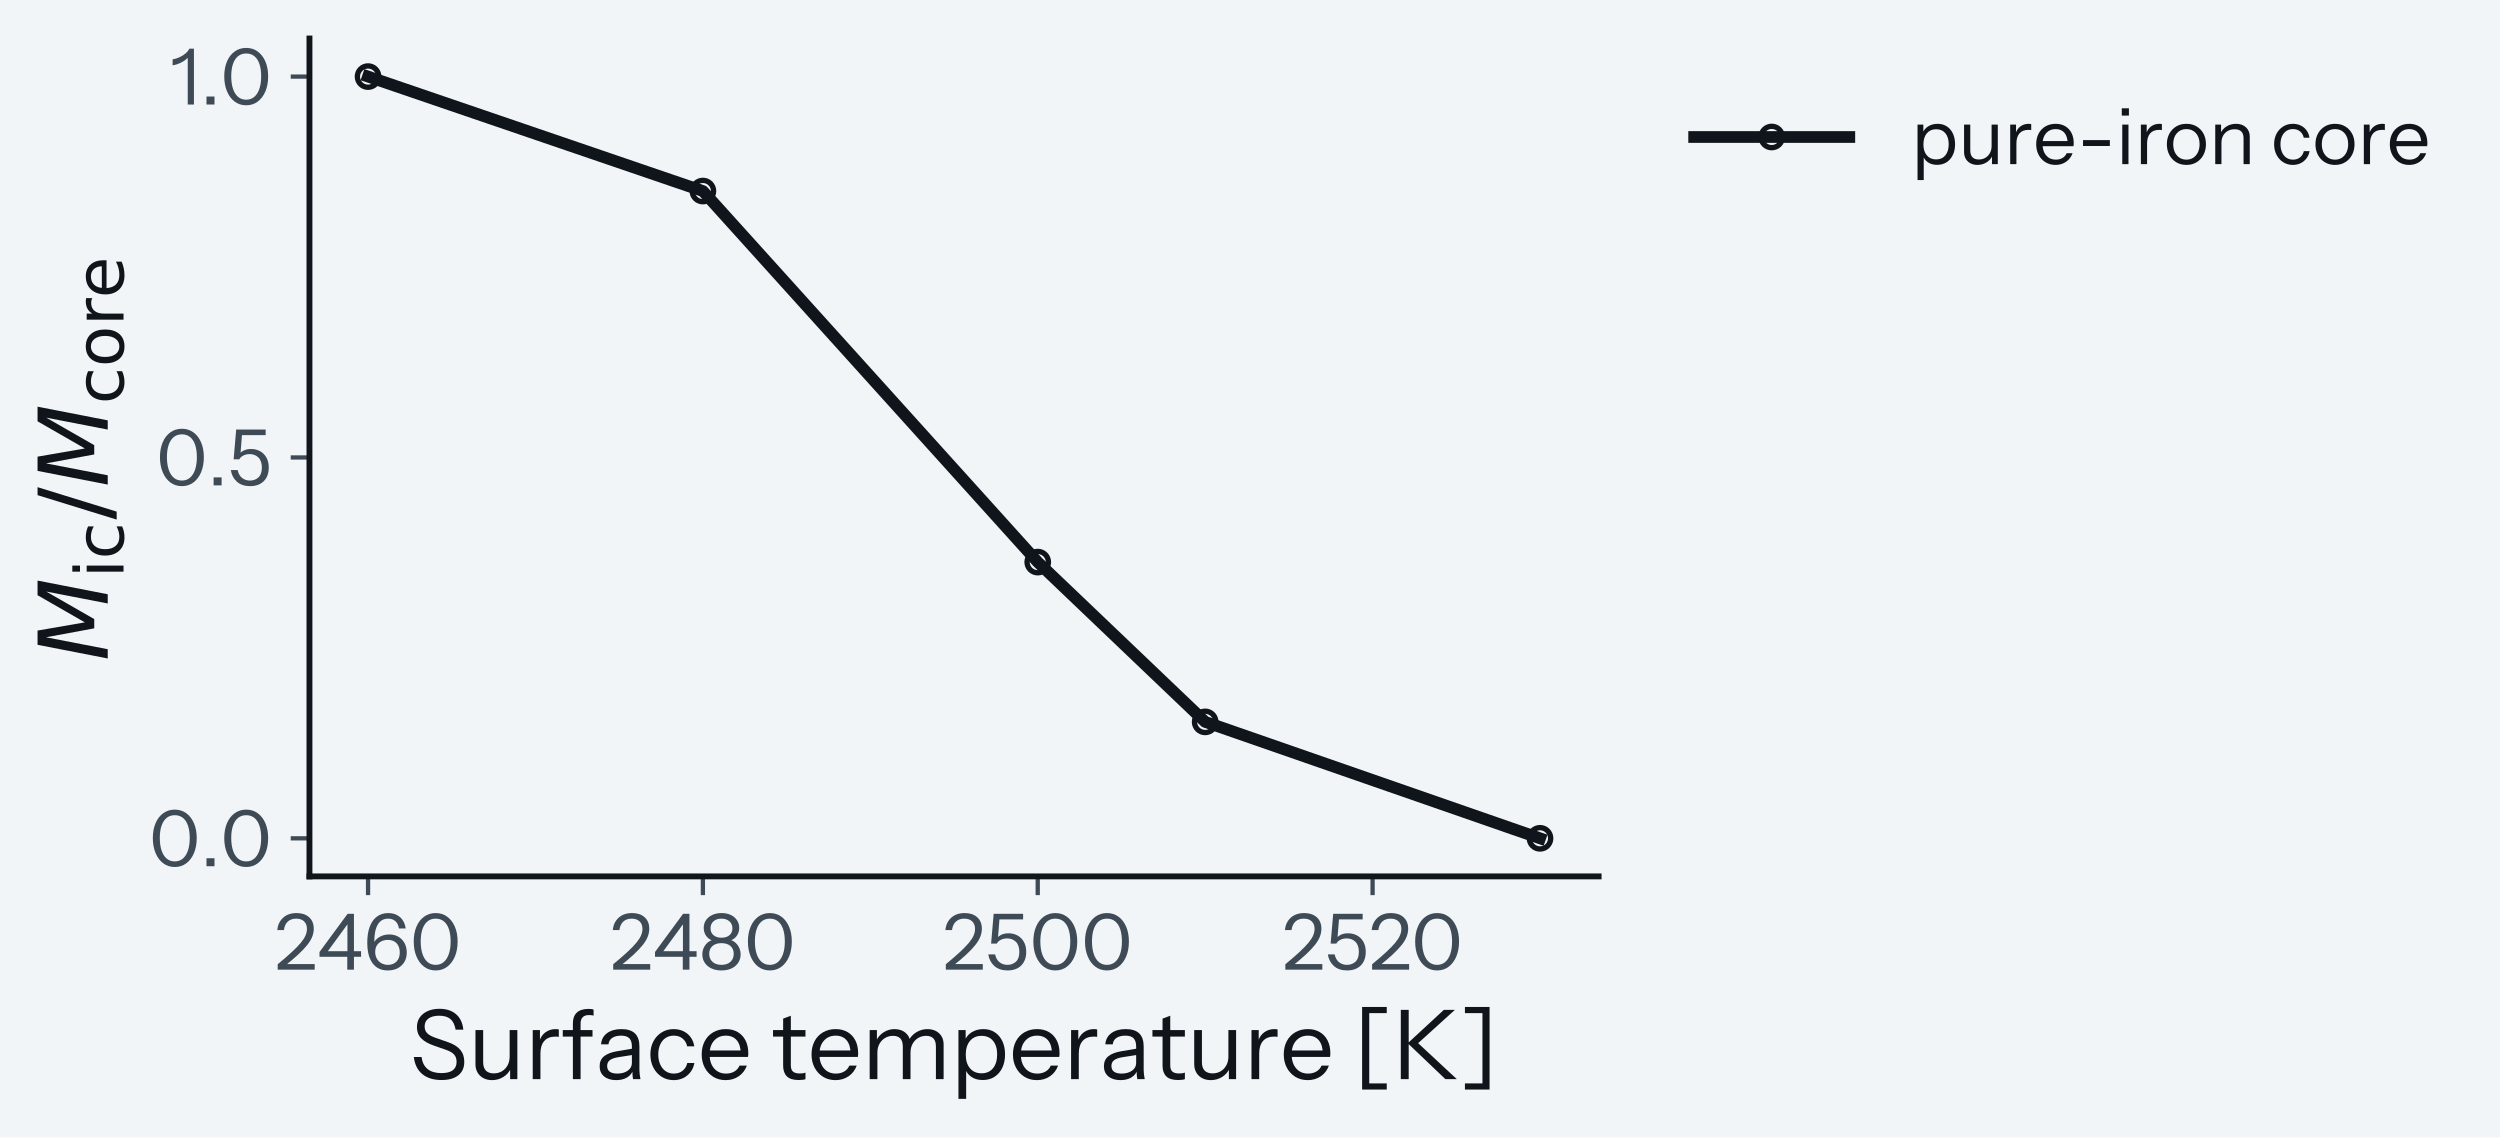
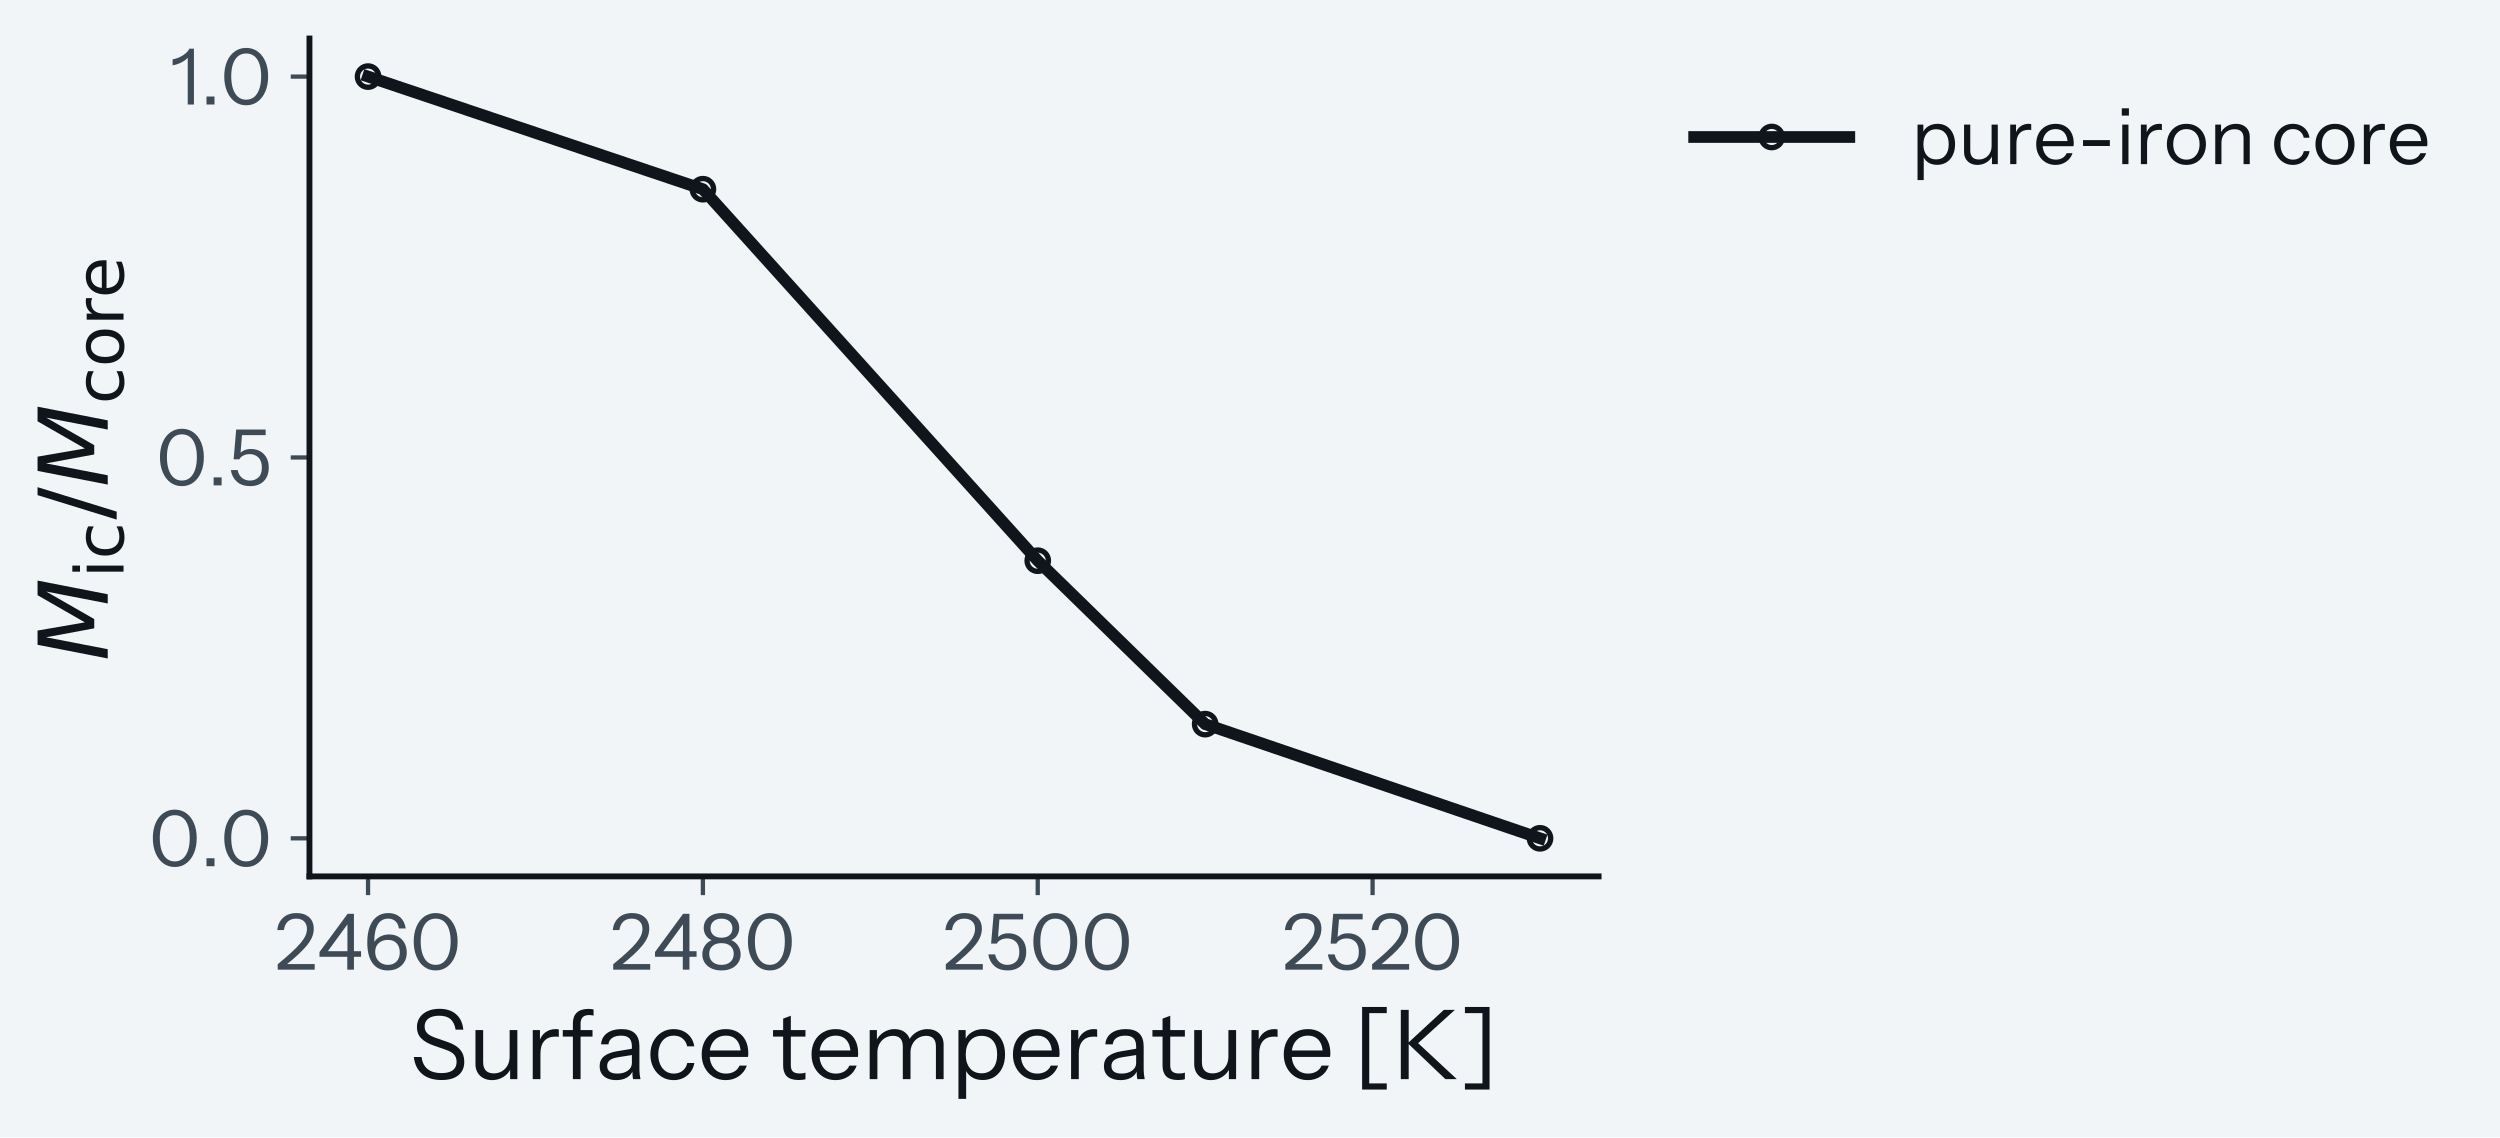
<svg xmlns="http://www.w3.org/2000/svg" xmlns:xlink="http://www.w3.org/1999/xlink" width="467.432pt" height="212.664pt" viewBox="0 0 467.432 212.664" version="1.1">
  <defs>
    <style type="text/css">*{stroke-linejoin: round; stroke-linecap: butt}</style>
  </defs>
  <g id="figure_1">
    <g id="patch_1">
      <path d="M 0 212.664  L 467.432 212.664  L 467.432 0  L 0 0  z " style="fill: #f2f5f7" />
    </g>
    <g id="axes_1">
      <g id="patch_2">
        <path d="M 57.86 163.862  L 298.895 163.862  L 298.895 7.2  L 57.86 7.2  z " style="fill: #f2f5f7" />
      </g>
      <g id="matplotlib.axis_1">
        <g id="xtick_1">
          <g id="line2d_1">
            <defs>
              <path id="m2a301ba8c9" d="M 0 0  L 0 3.5  " style="stroke: #3e4a55; stroke-width: 0.8" />
            </defs>
            <g>
              <use xlink:href="#m2a301ba8c9" x="68.816" y="163.862" style="fill: #3e4a55; stroke: #3e4a55; stroke-width: 0.8" />
            </g>
          </g>
          <g id="text_1">
            <g style="fill: #3e4a55" transform="translate(51.34336 181.3018) scale(0.145 -0.145)">
              <defs>
                <path id="InstrumentSans-Regular-32" d="M 256 0  L 256 448  Q 947 1018 1411 1446  Q 1875 1875 2153 2208  Q 2432 2541 2550 2819  Q 2669 3098 2669 3366  Q 2669 3763 2432 3987  Q 2195 4211 1779 4211  Q 1350 4211 1088 3968  Q 826 3725 768 3270  L 218 3270  Q 282 3898 701 4285  Q 1120 4672 1818 4672  Q 2464 4672 2848 4326  Q 3232 3981 3232 3379  Q 3232 3053 3107 2726  Q 2982 2400 2697 2041  Q 2413 1683 1949 1251  Q 1485 819 800 275  L 678 461  L 3309 461  L 3309 0  L 256 0  z " transform="scale(0.015625)" />
                <path id="InstrumentSans-Regular-34" d="M 2509 0  L 2509 1216  L 2522 1344  L 2522 3974  L 2694 3974  L 749 1312  L 576 1523  L 3648 1523  L 3648 1062  L 218 1062  L 218 1459  L 2534 4608  L 3059 4608  L 3059 0  L 2509 0  z " transform="scale(0.015625)" />
                <path id="InstrumentSans-Regular-36" d="M 2010 -64  Q 1197 -64 758 528  Q 320 1120 320 2240  Q 320 3014 528 3558  Q 736 4102 1126 4387  Q 1517 4672 2054 4672  Q 2643 4672 3027 4333  Q 3411 3994 3494 3398  L 2931 3398  Q 2874 3795 2640 4003  Q 2406 4211 2048 4211  Q 1478 4211 1187 3724  Q 896 3238 896 2266  L 896 1850  L 749 1907  Q 806 2208 1004 2432  Q 1203 2656 1497 2781  Q 1792 2906 2131 2906  Q 2566 2906 2889 2717  Q 3213 2528 3395 2192  Q 3578 1856 3578 1408  Q 3578 966 3379 633  Q 3181 301 2829 118  Q 2477 -64 2010 -64  z M 2029 397  Q 2464 397 2733 672  Q 3002 947 3002 1414  Q 3002 1901 2742 2179  Q 2483 2458 2016 2458  Q 1568 2458 1270 2195  Q 973 1933 973 1472  Q 973 1152 1110 909  Q 1248 666 1488 531  Q 1728 397 2029 397  z " transform="scale(0.015625)" />
                <path id="InstrumentSans-Regular-30" d="M 2131 -64  Q 1587 -64 1180 240  Q 774 544 547 1085  Q 320 1626 320 2323  Q 320 3021 544 3549  Q 768 4077 1177 4374  Q 1587 4672 2131 4672  Q 2675 4672 3081 4374  Q 3488 4077 3715 3549  Q 3942 3021 3942 2323  Q 3942 1619 3715 1081  Q 3488 544 3081 240  Q 2675 -64 2131 -64  z M 2131 397  Q 2522 397 2797 630  Q 3072 864 3219 1296  Q 3366 1728 3366 2330  Q 3366 2925 3222 3347  Q 3078 3770 2803 3990  Q 2528 4211 2131 4211  Q 1734 4211 1459 3987  Q 1184 3763 1040 3344  Q 896 2925 896 2330  Q 896 1728 1043 1293  Q 1190 858 1465 627  Q 1741 397 2131 397  z " transform="scale(0.015625)" />
              </defs>
              <use xlink:href="#InstrumentSans-Regular-32" />
              <use xlink:href="#InstrumentSans-Regular-34" transform="translate(54.49999 0)" />
              <use xlink:href="#InstrumentSans-Regular-36" transform="translate(114.5 0)" />
              <use xlink:href="#InstrumentSans-Regular-30" transform="translate(174.4 0)" />
            </g>
          </g>
        </g>
        <g id="xtick_2">
          <g id="line2d_2">
            <g>
              <use xlink:href="#m2a301ba8c9" x="131.423" y="163.862" style="fill: #3e4a55; stroke: #3e4a55; stroke-width: 0.8" />
            </g>
          </g>
          <g id="text_2">
            <g style="fill: #3e4a55" transform="translate(114.0735 181.3018) scale(0.145 -0.145)">
              <defs>
                <path id="InstrumentSans-Regular-38" d="M 1862 -64  Q 1376 -64 1021 109  Q 666 282 474 582  Q 282 883 282 1254  Q 282 1600 435 1881  Q 589 2163 848 2329  Q 1107 2496 1421 2496  L 1434 2362  Q 1139 2362 902 2506  Q 666 2650 531 2899  Q 397 3149 397 3450  Q 397 3808 582 4083  Q 768 4358 1101 4515  Q 1434 4672 1869 4672  Q 2304 4672 2630 4515  Q 2957 4358 3142 4083  Q 3328 3808 3328 3456  Q 3328 3149 3193 2902  Q 3059 2656 2822 2509  Q 2586 2362 2285 2362  L 2304 2496  Q 2624 2496 2880 2329  Q 3136 2163 3289 1881  Q 3443 1600 3443 1254  Q 3443 883 3251 582  Q 3059 282 2704 109  Q 2349 -64 1862 -64  z M 1862 397  Q 2330 397 2602 646  Q 2874 896 2874 1306  Q 2874 1715 2605 1952  Q 2336 2189 1862 2189  Q 1389 2189 1120 1952  Q 851 1715 851 1306  Q 851 896 1123 646  Q 1395 397 1862 397  z M 1862 2637  Q 2285 2637 2525 2848  Q 2765 3059 2765 3411  Q 2765 3776 2515 3993  Q 2266 4211 1862 4211  Q 1453 4211 1206 3993  Q 960 3776 960 3411  Q 960 3059 1203 2848  Q 1446 2637 1862 2637  z " transform="scale(0.015625)" />
              </defs>
              <use xlink:href="#InstrumentSans-Regular-32" />
              <use xlink:href="#InstrumentSans-Regular-34" transform="translate(54.49999 0)" />
              <use xlink:href="#InstrumentSans-Regular-38" transform="translate(114.5 0)" />
              <use xlink:href="#InstrumentSans-Regular-30" transform="translate(172.7 0)" />
            </g>
          </g>
        </g>
        <g id="xtick_3">
          <g id="line2d_3">
            <g>
              <use xlink:href="#m2a301ba8c9" x="194.029" y="163.862" style="fill: #3e4a55; stroke: #3e4a55; stroke-width: 0.8" />
            </g>
          </g>
          <g id="text_3">
            <g style="fill: #3e4a55" transform="translate(176.2599 181.3018) scale(0.145 -0.145)">
              <defs>
                <path id="InstrumentSans-Regular-35" d="M 1869 -64  Q 1184 -64 774 304  Q 365 672 275 1261  L 838 1261  Q 922 845 1194 621  Q 1466 397 1856 397  Q 2266 397 2550 653  Q 2835 909 2835 1466  Q 2835 2022 2550 2300  Q 2266 2579 1830 2579  Q 1517 2579 1286 2451  Q 1056 2323 979 2150  L 506 2150  L 717 4608  L 3149 4608  L 3149 4147  L 1030 4147  L 1210 4339  L 1062 2483  L 941 2528  Q 1056 2720 1312 2861  Q 1568 3002 1939 3002  Q 2368 3002 2697 2816  Q 3027 2630 3216 2288  Q 3405 1946 3405 1466  Q 3405 986 3216 643  Q 3027 301 2684 118  Q 2342 -64 1869 -64  z " transform="scale(0.015625)" />
              </defs>
              <use xlink:href="#InstrumentSans-Regular-32" />
              <use xlink:href="#InstrumentSans-Regular-35" transform="translate(54.49999 0)" />
              <use xlink:href="#InstrumentSans-Regular-30" transform="translate(111.9 0)" />
              <use xlink:href="#InstrumentSans-Regular-30" transform="translate(178.5 0)" />
            </g>
          </g>
        </g>
        <g id="xtick_4">
          <g id="line2d_4">
            <g>
              <use xlink:href="#m2a301ba8c9" x="256.636" y="163.862" style="fill: #3e4a55; stroke: #3e4a55; stroke-width: 0.8" />
            </g>
          </g>
          <g id="text_4">
            <g style="fill: #3e4a55" transform="translate(239.7434 181.3018) scale(0.145 -0.145)">
              <use xlink:href="#InstrumentSans-Regular-32" />
              <use xlink:href="#InstrumentSans-Regular-35" transform="translate(54.49999 0)" />
              <use xlink:href="#InstrumentSans-Regular-32" transform="translate(111.9 0)" />
              <use xlink:href="#InstrumentSans-Regular-30" transform="translate(166.4 0)" />
            </g>
          </g>
        </g>
        <g id="text_5">
          <g style="fill: #10151b" transform="translate(76.62131 201.7743) scale(0.18 -0.18)">
            <defs>
              <path id="InstrumentSans-Regular-53" d="M 2112 -58  Q 1306 -58 829 339  Q 352 736 269 1472  L 781 1472  Q 851 941 1184 672  Q 1517 403 2106 403  Q 2605 403 2857 592  Q 3110 781 3110 1146  Q 3110 1459 2937 1644  Q 2765 1830 2400 1952  L 1626 2221  Q 1037 2426 755 2717  Q 474 3008 474 3456  Q 474 3827 659 4099  Q 845 4371 1184 4524  Q 1523 4678 1971 4678  Q 2662 4678 3078 4316  Q 3494 3955 3558 3290  L 3046 3290  Q 2963 3770 2704 3994  Q 2445 4218 1958 4218  Q 1498 4218 1242 4032  Q 986 3846 986 3507  Q 986 3219 1165 3046  Q 1344 2874 1722 2746  L 2547 2458  Q 3085 2272 3353 1955  Q 3622 1638 3622 1152  Q 3622 576 3228 259  Q 2835 -58 2112 -58  z " transform="scale(0.015625)" />
              <path id="InstrumentSans-Regular-75" d="M 1574 -64  Q 1254 -64 1004 67  Q 755 198 614 438  Q 474 678 474 992  L 474 3264  L 986 3264  L 986 1126  Q 986 755 1168 569  Q 1350 384 1690 384  Q 1997 384 2233 525  Q 2470 666 2608 918  Q 2746 1171 2746 1498  L 2829 723  Q 2669 358 2329 147  Q 1990 -64 1574 -64  z M 2778 0  L 2778 768  L 2746 768  L 2746 3264  L 3258 3264  L 3258 0  L 2778 0  z " transform="scale(0.015625)" />
              <path id="InstrumentSans-Regular-72" d="M 512 0  L 512 3264  L 992 3264  L 992 2432  L 1024 2432  L 1024 0  L 512 0  z M 1024 1702  L 941 2477  Q 1056 2893 1350 3110  Q 1645 3328 2029 3328  Q 2189 3328 2246 3302  L 2246 2810  Q 2214 2822 2156 2825  Q 2099 2829 2016 2829  Q 1530 2829 1277 2537  Q 1024 2246 1024 1702  z " transform="scale(0.015625)" />
              <path id="InstrumentSans-Regular-66" d="M 781 0  L 781 3725  Q 781 4173 1040 4422  Q 1299 4672 1830 4672  Q 1958 4672 2032 4659  Q 2106 4646 2157 4627  L 2157 4224  Q 2112 4237 2032 4249  Q 1952 4262 1862 4262  Q 1568 4262 1430 4115  Q 1293 3968 1293 3699  L 1293 0  L 781 0  z M 109 2829  L 109 3264  L 2086 3264  L 2086 2829  L 109 2829  z " transform="scale(0.015625)" />
              <path id="InstrumentSans-Regular-61" d="M 2515 0  Q 2490 109 2480 249  Q 2470 390 2470 608  L 2438 608  L 2438 2170  Q 2438 2541 2268 2717  Q 2099 2893 1722 2893  Q 1350 2893 1129 2742  Q 909 2592 883 2317  L 390 2317  Q 422 2790 787 3059  Q 1152 3328 1741 3328  Q 2349 3328 2643 3040  Q 2938 2752 2938 2176  L 2938 608  Q 2938 467 2957 316  Q 2976 166 3008 0  L 2515 0  z M 1395 -64  Q 890 -64 592 182  Q 294 429 294 858  Q 294 1286 588 1523  Q 883 1760 1446 1856  L 2586 2048  L 2586 1626  L 1523 1459  Q 1165 1402 979 1267  Q 794 1133 794 877  Q 794 627 963 499  Q 1133 371 1466 371  Q 1894 371 2166 566  Q 2438 762 2438 1075  L 2522 621  Q 2419 294 2121 115  Q 1824 -64 1395 -64  z " transform="scale(0.015625)" />
              <path id="InstrumentSans-Regular-63" d="M 1805 -64  Q 1357 -64 1008 157  Q 659 378 457 765  Q 256 1152 256 1645  Q 256 2138 457 2515  Q 659 2893 1008 3110  Q 1357 3328 1798 3328  Q 2163 3328 2454 3187  Q 2746 3046 2934 2787  Q 3123 2528 3174 2182  L 2701 2182  Q 2637 2496 2406 2694  Q 2176 2893 1811 2893  Q 1498 2893 1267 2739  Q 1037 2586 909 2304  Q 781 2022 781 1645  Q 781 1267 909 979  Q 1037 691 1270 531  Q 1504 371 1818 371  Q 2170 371 2406 566  Q 2643 762 2707 1075  L 3181 1075  Q 3123 736 2928 477  Q 2733 218 2445 77  Q 2157 -64 1805 -64  z " transform="scale(0.015625)" />
              <path id="InstrumentSans-Regular-65" d="M 1850 -64  Q 1382 -64 1024 157  Q 666 378 461 762  Q 256 1146 256 1645  Q 256 2144 457 2525  Q 659 2906 1024 3117  Q 1389 3328 1862 3328  Q 2317 3328 2653 3129  Q 2989 2931 3171 2572  Q 3354 2214 3354 1728  Q 3354 1664 3350 1606  Q 3347 1549 3334 1478  L 640 1478  L 640 1907  L 3021 1907  L 2854 1670  Q 2854 2259 2595 2576  Q 2336 2893 1862 2893  Q 1376 2893 1078 2557  Q 781 2221 781 1651  Q 781 1069 1078 720  Q 1376 371 1875 371  Q 2189 371 2425 508  Q 2662 646 2771 902  L 3258 902  Q 3098 454 2723 195  Q 2349 -64 1850 -64  z " transform="scale(0.015625)" />
              <path id="InstrumentSans-Regular-20" transform="scale(0.015625)" />
              <path id="InstrumentSans-Regular-74" d="M 1818 -58  Q 1274 -58 1027 188  Q 781 435 781 902  L 781 4026  L 1293 4218  L 1293 909  Q 1293 634 1433 506  Q 1574 378 1894 378  Q 2022 378 2115 394  Q 2208 410 2266 435  L 2266 0  Q 2202 -26 2083 -42  Q 1965 -58 1818 -58  z M 109 2829  L 109 3264  L 2266 3264  L 2266 2829  L 109 2829  z " transform="scale(0.015625)" />
              <path id="InstrumentSans-Regular-6d" d="M 512 0  L 512 3264  L 992 3264  L 992 2496  L 1024 2496  L 1024 0  L 512 0  z M 2714 0  L 2714 2163  Q 2714 2534 2547 2707  Q 2381 2880 2067 2880  Q 1773 2880 1536 2739  Q 1299 2598 1161 2348  Q 1024 2099 1024 1766  L 941 2541  Q 1107 2906 1440 3117  Q 1773 3328 2163 3328  Q 2637 3328 2931 3049  Q 3226 2771 3226 2298  L 3226 0  L 2714 0  z M 4915 0  L 4915 2163  Q 4915 2534 4748 2707  Q 4582 2880 4269 2880  Q 3974 2880 3737 2739  Q 3501 2598 3363 2348  Q 3226 2099 3226 1766  L 3098 2541  Q 3264 2906 3609 3117  Q 3955 3328 4352 3328  Q 4826 3328 5126 3049  Q 5427 2771 5427 2298  L 5427 0  L 4915 0  z " transform="scale(0.015625)" />
              <path id="InstrumentSans-Regular-70" d="M 2125 -58  Q 1664 -58 1350 166  Q 1037 390 922 800  L 1024 813  L 1024 -1312  L 512 -1312  L 512 3264  L 992 3264  L 992 2502  L 922 2522  Q 1043 2899 1382 3113  Q 1722 3328 2170 3328  Q 2605 3328 2928 3117  Q 3251 2906 3430 2528  Q 3610 2150 3610 1645  Q 3610 1133 3424 749  Q 3238 365 2905 153  Q 2573 -58 2125 -58  z M 2048 390  Q 2534 390 2809 726  Q 3085 1062 3085 1645  Q 3085 2221 2809 2550  Q 2534 2880 2048 2880  Q 1562 2880 1280 2544  Q 998 2208 998 1626  Q 998 1056 1280 723  Q 1562 390 2048 390  z " transform="scale(0.015625)" />
              <path id="InstrumentSans-Regular-5b" d="M 576 -691  L 576 4800  L 2214 4800  L 2214 4390  L 1050 4390  L 1050 -282  L 2214 -282  L 2214 -691  L 576 -691  z " transform="scale(0.015625)" />
              <path id="InstrumentSans-Regular-4b" d="M 550 0  L 550 4608  L 1075 4608  L 1075 0  L 550 0  z M 1018 2394  L 3411 4608  L 4147 4608  L 1702 2394  L 1018 2394  z M 3514 0  L 1005 2394  L 1702 2394  L 4275 0  L 3514 0  z " transform="scale(0.015625)" />
              <path id="InstrumentSans-Regular-5d" d="M 2022 4800  L 2022 -691  L 384 -691  L 384 -282  L 1549 -282  L 1549 4390  L 384 4390  L 384 4800  L 2022 4800  z " transform="scale(0.015625)" />
            </defs>
            <use xlink:href="#InstrumentSans-Regular-53" />
            <use xlink:href="#InstrumentSans-Regular-75" transform="translate(60.79999 0)" />
            <use xlink:href="#InstrumentSans-Regular-72" transform="translate(119.7 0)" />
            <use xlink:href="#InstrumentSans-Regular-66" transform="translate(157.2 0)" />
            <use xlink:href="#InstrumentSans-Regular-61" transform="translate(192.6 0)" />
            <use xlink:href="#InstrumentSans-Regular-63" transform="translate(245.8999 0)" />
            <use xlink:href="#InstrumentSans-Regular-65" transform="translate(299.1999 0)" />
            <use xlink:href="#InstrumentSans-Regular-20" transform="translate(355.5999 0)" />
            <use xlink:href="#InstrumentSans-Regular-74" transform="translate(375.5999 0)" />
            <use xlink:href="#InstrumentSans-Regular-65" transform="translate(413.2999 0)" />
            <use xlink:href="#InstrumentSans-Regular-6d" transform="translate(469.6999 0)" />
            <use xlink:href="#InstrumentSans-Regular-70" transform="translate(561.8999 0)" />
            <use xlink:href="#InstrumentSans-Regular-65" transform="translate(622.4999 0)" />
            <use xlink:href="#InstrumentSans-Regular-72" transform="translate(678.8999 0)" />
            <use xlink:href="#InstrumentSans-Regular-61" transform="translate(716.3999 0)" />
            <use xlink:href="#InstrumentSans-Regular-74" transform="translate(769.6998 0)" />
            <use xlink:href="#InstrumentSans-Regular-75" transform="translate(807.3998 0)" />
            <use xlink:href="#InstrumentSans-Regular-72" transform="translate(866.2998 0)" />
            <use xlink:href="#InstrumentSans-Regular-65" transform="translate(903.7998 0)" />
            <use xlink:href="#InstrumentSans-Regular-20" transform="translate(960.1998 0)" />
            <use xlink:href="#InstrumentSans-Regular-5b" transform="translate(980.1998 0)" />
            <use xlink:href="#InstrumentSans-Regular-4b" transform="translate(1020.8 0)" />
            <use xlink:href="#InstrumentSans-Regular-5d" transform="translate(1090 0)" />
          </g>
        </g>
      </g>
      <g id="matplotlib.axis_2">
        <g id="ytick_1">
          <g id="line2d_5">
            <defs>
              <path id="me776a80f98" d="M 0 0  L -3.5 0  " style="stroke: #3e4a55; stroke-width: 0.8" />
            </defs>
            <g>
              <use xlink:href="#me776a80f98" x="57.86" y="156.741" style="fill: #3e4a55; stroke: #3e4a55; stroke-width: 0.8" />
            </g>
          </g>
          <g id="text_6">
            <g style="fill: #3e4a55" transform="translate(27.85 161.9608) scale(0.145 -0.145)">
              <defs>
                <path id="InstrumentSans-Regular-2e" d="M 486 0  L 486 659  L 1146 659  L 1146 0  L 486 0  z " transform="scale(0.015625)" />
              </defs>
              <use xlink:href="#InstrumentSans-Regular-30" />
              <use xlink:href="#InstrumentSans-Regular-2e" transform="translate(66.59999 0)" />
              <use xlink:href="#InstrumentSans-Regular-30" transform="translate(92.09998 0)" />
            </g>
          </g>
        </g>
        <g id="ytick_2">
          <g id="line2d_6">
            <g>
              <use xlink:href="#me776a80f98" x="57.86" y="85.531" style="fill: #3e4a55; stroke: #3e4a55; stroke-width: 0.8" />
            </g>
          </g>
          <g id="text_7">
            <g style="fill: #3e4a55" transform="translate(29.18219 90.75091) scale(0.145 -0.145)">
              <use xlink:href="#InstrumentSans-Regular-30" />
              <use xlink:href="#InstrumentSans-Regular-2e" transform="translate(66.59999 0)" />
              <use xlink:href="#InstrumentSans-Regular-35" transform="translate(92.09998 0)" />
            </g>
          </g>
        </g>
        <g id="ytick_3">
          <g id="line2d_7">
            <g>
              <use xlink:href="#me776a80f98" x="57.86" y="14.321" style="fill: #3e4a55; stroke: #3e4a55; stroke-width: 0.8" />
            </g>
          </g>
          <g id="text_8">
            <g style="fill: #3e4a55" transform="translate(31.8375 19.54099) scale(0.145 -0.145)">
              <defs>
                <path id="InstrumentSans-Regular-31" d="M 1440 0  L 1440 4083  L 1574 4051  Q 1498 3878 1280 3705  Q 1062 3533 777 3405  Q 493 3277 192 3232  L 192 3725  Q 493 3776 768 3904  Q 1043 4032 1257 4214  Q 1472 4397 1574 4608  L 1952 4608  L 1952 0  L 1440 0  z " transform="scale(0.015625)" />
              </defs>
              <use xlink:href="#InstrumentSans-Regular-31" />
              <use xlink:href="#InstrumentSans-Regular-2e" transform="translate(39.09999 0)" />
              <use xlink:href="#InstrumentSans-Regular-30" transform="translate(64.59998 0)" />
            </g>
          </g>
        </g>
        <g id="text_9">
          <g style="fill: #10151b" transform="translate(20.16 123.6009) rotate(-90) scale(0.18 -0.18)">
            <defs>
              <path id="DejaVuSans-Oblique-4d" d="M 1081 4666  L 2028 4666  L 2572 1522  L 4378 4666  L 5350 4666  L 4441 0  L 3828 0  L 4622 4091  L 2791 897  L 2175 897  L 1581 4103  L 788 0  L 172 0  L 1081 4666  z " transform="scale(0.015625)" />
              <path id="DejaVuSans-69" d="M 603 3500  L 1178 3500  L 1178 0  L 603 0  L 603 3500  z M 603 4863  L 1178 4863  L 1178 4134  L 603 4134  L 603 4863  z " transform="scale(0.015625)" />
              <path id="DejaVuSans-63" d="M 3122 3366  L 3122 2828  Q 2878 2963 2633 3030  Q 2388 3097 2138 3097  Q 1578 3097 1268 2742  Q 959 2388 959 1747  Q 959 1106 1268 751  Q 1578 397 2138 397  Q 2388 397 2633 464  Q 2878 531 3122 666  L 3122 134  Q 2881 22 2623 -34  Q 2366 -91 2075 -91  Q 1284 -91 818 406  Q 353 903 353 1747  Q 353 2603 823 3093  Q 1294 3584 2113 3584  Q 2378 3584 2631 3529  Q 2884 3475 3122 3366  z " transform="scale(0.015625)" />
              <path id="DejaVuSans-2f" d="M 1625 4666  L 2156 4666  L 531 -594  L 0 -594  L 1625 4666  z " transform="scale(0.015625)" />
              <path id="DejaVuSans-6f" d="M 1959 3097  Q 1497 3097 1228 2736  Q 959 2375 959 1747  Q 959 1119 1226 758  Q 1494 397 1959 397  Q 2419 397 2687 759  Q 2956 1122 2956 1747  Q 2956 2369 2687 2733  Q 2419 3097 1959 3097  z M 1959 3584  Q 2709 3584 3137 3096  Q 3566 2609 3566 1747  Q 3566 888 3137 398  Q 2709 -91 1959 -91  Q 1206 -91 779 398  Q 353 888 353 1747  Q 353 2609 779 3096  Q 1206 3584 1959 3584  z " transform="scale(0.015625)" />
              <path id="DejaVuSans-72" d="M 2631 2963  Q 2534 3019 2420 3045  Q 2306 3072 2169 3072  Q 1681 3072 1420 2755  Q 1159 2438 1159 1844  L 1159 0  L 581 0  L 581 3500  L 1159 3500  L 1159 2956  Q 1341 3275 1631 3429  Q 1922 3584 2338 3584  Q 2397 3584 2469 3576  Q 2541 3569 2628 3553  L 2631 2963  z " transform="scale(0.015625)" />
              <path id="DejaVuSans-65" d="M 3597 1894  L 3597 1613  L 953 1613  Q 991 1019 1311 708  Q 1631 397 2203 397  Q 2534 397 2845 478  Q 3156 559 3463 722  L 3463 178  Q 3153 47 2828 -22  Q 2503 -91 2169 -91  Q 1331 -91 842 396  Q 353 884 353 1716  Q 353 2575 817 3079  Q 1281 3584 2069 3584  Q 2775 3584 3186 3129  Q 3597 2675 3597 1894  z M 3022 2063  Q 3016 2534 2758 2815  Q 2500 3097 2075 3097  Q 1594 3097 1305 2825  Q 1016 2553 972 2059  L 3022 2063  z " transform="scale(0.015625)" />
            </defs>
            <use xlink:href="#DejaVuSans-Oblique-4d" transform="translate(0 0.09375)" />
            <use xlink:href="#DejaVuSans-69" transform="translate(86.2793 -16.3125) scale(0.7)" />
            <use xlink:href="#DejaVuSans-63" transform="translate(105.7275 -16.3125) scale(0.7)" />
            <use xlink:href="#DejaVuSans-2f" transform="translate(146.9482 0.09375)" />
            <use xlink:href="#DejaVuSans-Oblique-4d" transform="translate(180.6396 0.09375)" />
            <use xlink:href="#DejaVuSans-63" transform="translate(266.9189 -16.3125) scale(0.7)" />
            <use xlink:href="#DejaVuSans-6f" transform="translate(305.4053 -16.3125) scale(0.7)" />
            <use xlink:href="#DejaVuSans-72" transform="translate(348.2324 -16.3125) scale(0.7)" />
            <use xlink:href="#DejaVuSans-65" transform="translate(377.0117 -16.3125) scale(0.7)" />
          </g>
        </g>
      </g>
      <g id="line2d_8">
-         <path d="M 68.816 14.321  L 131.423 35.721  L 194.029 105.097  L 225.333 134.971  L 287.939 156.741  " clip-path="url(#p1986e8668a)" style="fill: none; stroke: #10151b; stroke-width: 2.2; stroke-linecap: square" />
+         <path d="M 68.816 14.321  L 131.423 35.376  L 194.029 104.839  L 225.333 135.394  L 287.939 156.741  " clip-path="url(#p1986e8668a)" style="fill: none; stroke: #10151b; stroke-width: 2.2; stroke-linecap: square" />
        <defs>
          <path id="m39751e31ba" d="M 0 2  C 0.53 2 1.039 1.789 1.414 1.414  C 1.789 1.039 2 0.53 2 0  C 2 -0.53 1.789 -1.039 1.414 -1.414  C 1.039 -1.789 0.53 -2 0 -2  C -0.53 -2 -1.039 -1.789 -1.414 -1.414  C -1.789 -1.039 -2 -0.53 -2 0  C -2 0.53 -1.789 1.039 -1.414 1.414  C -1.039 1.789 -0.53 2 0 2  z " style="stroke: #10151b" />
        </defs>
        <g clip-path="url(#p1986e8668a)">
          <use xlink:href="#m39751e31ba" x="68.816" y="14.321" style="fill-opacity: 0; stroke: #10151b" />
-           <use xlink:href="#m39751e31ba" x="131.423" y="35.721" style="fill-opacity: 0; stroke: #10151b" />
-           <use xlink:href="#m39751e31ba" x="194.029" y="105.097" style="fill-opacity: 0; stroke: #10151b" />
-           <use xlink:href="#m39751e31ba" x="225.333" y="134.971" style="fill-opacity: 0; stroke: #10151b" />
+           <use xlink:href="#m39751e31ba" x="131.423" y="35.376" style="fill-opacity: 0; stroke: #10151b" />
+           <use xlink:href="#m39751e31ba" x="194.029" y="104.839" style="fill-opacity: 0; stroke: #10151b" />
+           <use xlink:href="#m39751e31ba" x="225.333" y="135.394" style="fill-opacity: 0; stroke: #10151b" />
          <use xlink:href="#m39751e31ba" x="287.939" y="156.741" style="fill-opacity: 0; stroke: #10151b" />
        </g>
      </g>
      <g id="patch_3">
        <path d="M 57.86 163.862  L 57.86 7.2  " style="fill: none; stroke: #10151b; stroke-width: 1.1; stroke-linejoin: miter; stroke-linecap: square" />
      </g>
      <g id="patch_4">
        <path d="M 57.86 163.862  L 298.895 163.862  " style="fill: none; stroke: #10151b; stroke-width: 1.1; stroke-linejoin: miter; stroke-linecap: square" />
      </g>
      <g id="legend_1">
        <g id="line2d_9">
          <path d="M 316.766 25.615  L 331.266 25.615  L 345.766 25.615  " style="fill: none; stroke: #10151b; stroke-width: 2.2; stroke-linecap: square" />
          <g>
            <use xlink:href="#m39751e31ba" x="331.266" y="25.615" style="fill-opacity: 0; stroke: #10151b" />
          </g>
        </g>
        <g id="text_10">
          <g style="fill: #10151b" transform="translate(357.3661 30.69) scale(0.145 -0.145)">
            <defs>
              <path id="InstrumentSans-Regular-2d" d="M 512 1498  L 512 1984  L 2726 1984  L 2726 1498  L 512 1498  z " transform="scale(0.015625)" />
              <path id="InstrumentSans-Regular-69" d="M 512 0  L 512 3264  L 1024 3264  L 1024 0  L 512 0  z M 472 4006  L 472 4608  L 1061 4608  L 1061 4006  L 472 4006  z " transform="scale(0.015625)" />
              <path id="InstrumentSans-Regular-6f" d="M 1869 -64  Q 1389 -64 1024 160  Q 659 384 457 771  Q 256 1158 256 1645  Q 256 2138 461 2515  Q 666 2893 1027 3110  Q 1389 3328 1869 3328  Q 2355 3328 2716 3110  Q 3078 2893 3280 2515  Q 3482 2138 3482 1645  Q 3482 1158 3280 771  Q 3078 384 2716 160  Q 2355 -64 1869 -64  z M 1869 371  Q 2202 371 2445 534  Q 2688 698 2822 986  Q 2957 1274 2957 1651  Q 2957 2214 2659 2553  Q 2362 2893 1869 2893  Q 1382 2893 1081 2553  Q 781 2214 781 1651  Q 781 1274 915 986  Q 1050 698 1296 534  Q 1542 371 1869 371  z " transform="scale(0.015625)" />
              <path id="InstrumentSans-Regular-6e" d="M 512 0  L 512 3264  L 992 3264  L 992 2496  L 1024 2496  L 1024 0  L 512 0  z M 2848 0  L 2848 2138  Q 2848 2509 2662 2694  Q 2477 2880 2112 2880  Q 1792 2880 1545 2739  Q 1299 2598 1161 2348  Q 1024 2099 1024 1766  L 941 2541  Q 1107 2906 1449 3117  Q 1792 3328 2227 3328  Q 2739 3328 3049 3037  Q 3360 2746 3360 2272  L 3360 0  L 2848 0  z " transform="scale(0.015625)" />
            </defs>
            <use xlink:href="#InstrumentSans-Regular-70" />
            <use xlink:href="#InstrumentSans-Regular-75" transform="translate(60.59999 0)" />
            <use xlink:href="#InstrumentSans-Regular-72" transform="translate(119.5 0)" />
            <use xlink:href="#InstrumentSans-Regular-65" transform="translate(157 0)" />
            <use xlink:href="#InstrumentSans-Regular-2d" transform="translate(213.4 0)" />
            <use xlink:href="#InstrumentSans-Regular-69" transform="translate(264 0)" />
            <use xlink:href="#InstrumentSans-Regular-72" transform="translate(287.9999 0)" />
            <use xlink:href="#InstrumentSans-Regular-6f" transform="translate(325.4999 0)" />
            <use xlink:href="#InstrumentSans-Regular-6e" transform="translate(383.8999 0)" />
            <use xlink:href="#InstrumentSans-Regular-20" transform="translate(443.7999 0)" />
            <use xlink:href="#InstrumentSans-Regular-63" transform="translate(463.7999 0)" />
            <use xlink:href="#InstrumentSans-Regular-6f" transform="translate(517.0999 0)" />
            <use xlink:href="#InstrumentSans-Regular-72" transform="translate(575.4999 0)" />
            <use xlink:href="#InstrumentSans-Regular-65" transform="translate(612.9999 0)" />
          </g>
        </g>
      </g>
    </g>
  </g>
  <defs>
    <clipPath id="p1986e8668a">
      <rect x="57.86" y="7.2" width="241.036" height="156.662" />
    </clipPath>
  </defs>
</svg>
